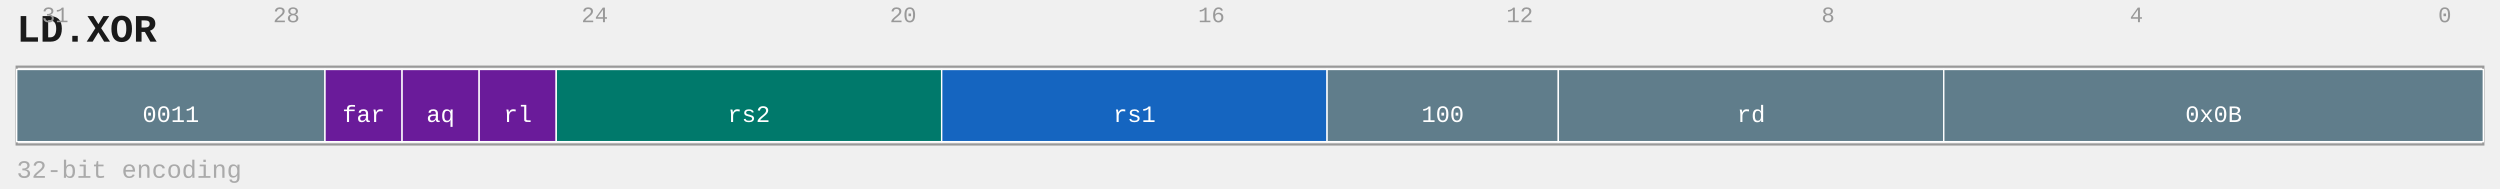
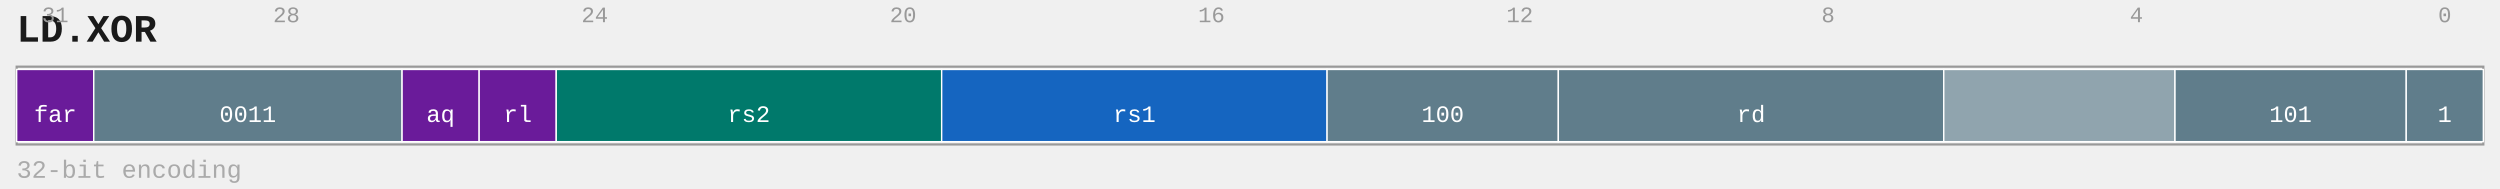
<svg xmlns="http://www.w3.org/2000/svg" viewBox="0 0 900 68" width="900" height="68">
  <defs>
    <style>
      text { font-family: 'Courier New', monospace; }
    </style>
  </defs>
  <text x="6" y="15" font-family="Helvetica Neue,Arial,sans-serif" font-weight="bold" font-size="14" fill="#1a1a1a">LD.XOR</text>
  <text x="19.88" y="8" text-anchor="middle" font-size="8" fill="#999999">31</text>
  <text x="103.12" y="8" text-anchor="middle" font-size="8" fill="#999999">28</text>
  <text x="214.12" y="8" text-anchor="middle" font-size="8" fill="#999999">24</text>
  <text x="325.12" y="8" text-anchor="middle" font-size="8" fill="#999999">20</text>
  <text x="436.12" y="8" text-anchor="middle" font-size="8" fill="#999999">16</text>
  <text x="547.12" y="8" text-anchor="middle" font-size="8" fill="#999999">12</text>
  <text x="658.12" y="8" text-anchor="middle" font-size="8" fill="#999999">8</text>
  <text x="769.12" y="8" text-anchor="middle" font-size="8" fill="#999999">4</text>
  <text x="880.12" y="8" text-anchor="middle" font-size="8" fill="#999999">0</text>
  <rect x="6" y="24" width="888.00" height="28" fill="none" stroke="#999999" stroke-width="0.8" />
-   <rect x="6.000" y="25" width="111.000" height="26" fill="#607D8B" stroke="white" stroke-width="0.5" />
-   <text x="61.5" y="41.5" text-anchor="middle" dominant-baseline="middle" font-size="8.5" fill="white" pointer-events="none">0011</text>
-   <rect x="117.000" y="25" width="27.750" height="26" fill="#6A1B9A" stroke="white" stroke-width="0.5" />
-   <text x="130.9" y="41.5" text-anchor="middle" dominant-baseline="middle" font-size="8.5" fill="white" pointer-events="none">far</text>
+   <rect x="6.000" y="25" width="27.750" height="26" fill="#6A1B9A" stroke="white" stroke-width="0.5" />
+   <text x="19.9" y="41.5" text-anchor="middle" dominant-baseline="middle" font-size="8.5" fill="white" pointer-events="none">far</text>
+   <rect x="33.750" y="25" width="111.000" height="26" fill="#607D8B" stroke="white" stroke-width="0.5" />
+   <text x="89.2" y="41.5" text-anchor="middle" dominant-baseline="middle" font-size="8.5" fill="white" pointer-events="none">0011</text>
  <rect x="144.750" y="25" width="27.750" height="26" fill="#6A1B9A" stroke="white" stroke-width="0.5" />
  <text x="158.6" y="41.5" text-anchor="middle" dominant-baseline="middle" font-size="8.5" fill="white" pointer-events="none">aq</text>
  <rect x="172.500" y="25" width="27.750" height="26" fill="#6A1B9A" stroke="white" stroke-width="0.5" />
  <text x="186.4" y="41.5" text-anchor="middle" dominant-baseline="middle" font-size="8.5" fill="white" pointer-events="none">rl</text>
  <rect x="200.250" y="25" width="138.750" height="26" fill="#00796B" stroke="white" stroke-width="0.5" />
  <text x="269.6" y="41.5" text-anchor="middle" dominant-baseline="middle" font-size="8.5" fill="white" pointer-events="none">rs2</text>
  <rect x="339.000" y="25" width="138.750" height="26" fill="#1565C0" stroke="white" stroke-width="0.5" />
  <text x="408.4" y="41.5" text-anchor="middle" dominant-baseline="middle" font-size="8.5" fill="white" pointer-events="none">rs1</text>
  <rect x="477.750" y="25" width="83.250" height="26" fill="#607D8B" stroke="white" stroke-width="0.5" />
  <text x="519.4" y="41.5" text-anchor="middle" dominant-baseline="middle" font-size="8.5" fill="white" pointer-events="none">100</text>
  <rect x="561.000" y="25" width="138.750" height="26" fill="#607D8B" stroke="white" stroke-width="0.5" />
  <text x="630.4" y="41.5" text-anchor="middle" dominant-baseline="middle" font-size="8.5" fill="white" pointer-events="none">rd</text>
-   <rect x="699.750" y="25" width="194.250" height="26" fill="#607D8B" stroke="white" stroke-width="0.5" />
-   <text x="796.9" y="41.5" text-anchor="middle" dominant-baseline="middle" font-size="8.5" fill="white" pointer-events="none">0x0B</text>
+   <rect x="699.750" y="25" width="83.250" height="26" fill="#90A4AE" stroke="white" stroke-width="0.5" />
+   <rect x="783.000" y="25" width="83.250" height="26" fill="#607D8B" stroke="white" stroke-width="0.5" />
+   <text x="824.6" y="41.5" text-anchor="middle" dominant-baseline="middle" font-size="8.5" fill="white" pointer-events="none">101</text>
+   <rect x="866.250" y="25" width="27.750" height="26" fill="#607D8B" stroke="white" stroke-width="0.5" />
+   <text x="880.1" y="41.5" text-anchor="middle" dominant-baseline="middle" font-size="8.5" fill="white" pointer-events="none">1</text>
  <text x="6" y="64" font-size="9" fill="#aaaaaa" font-family="Helvetica Neue,Arial,sans-serif">32-bit encoding</text>
</svg>
